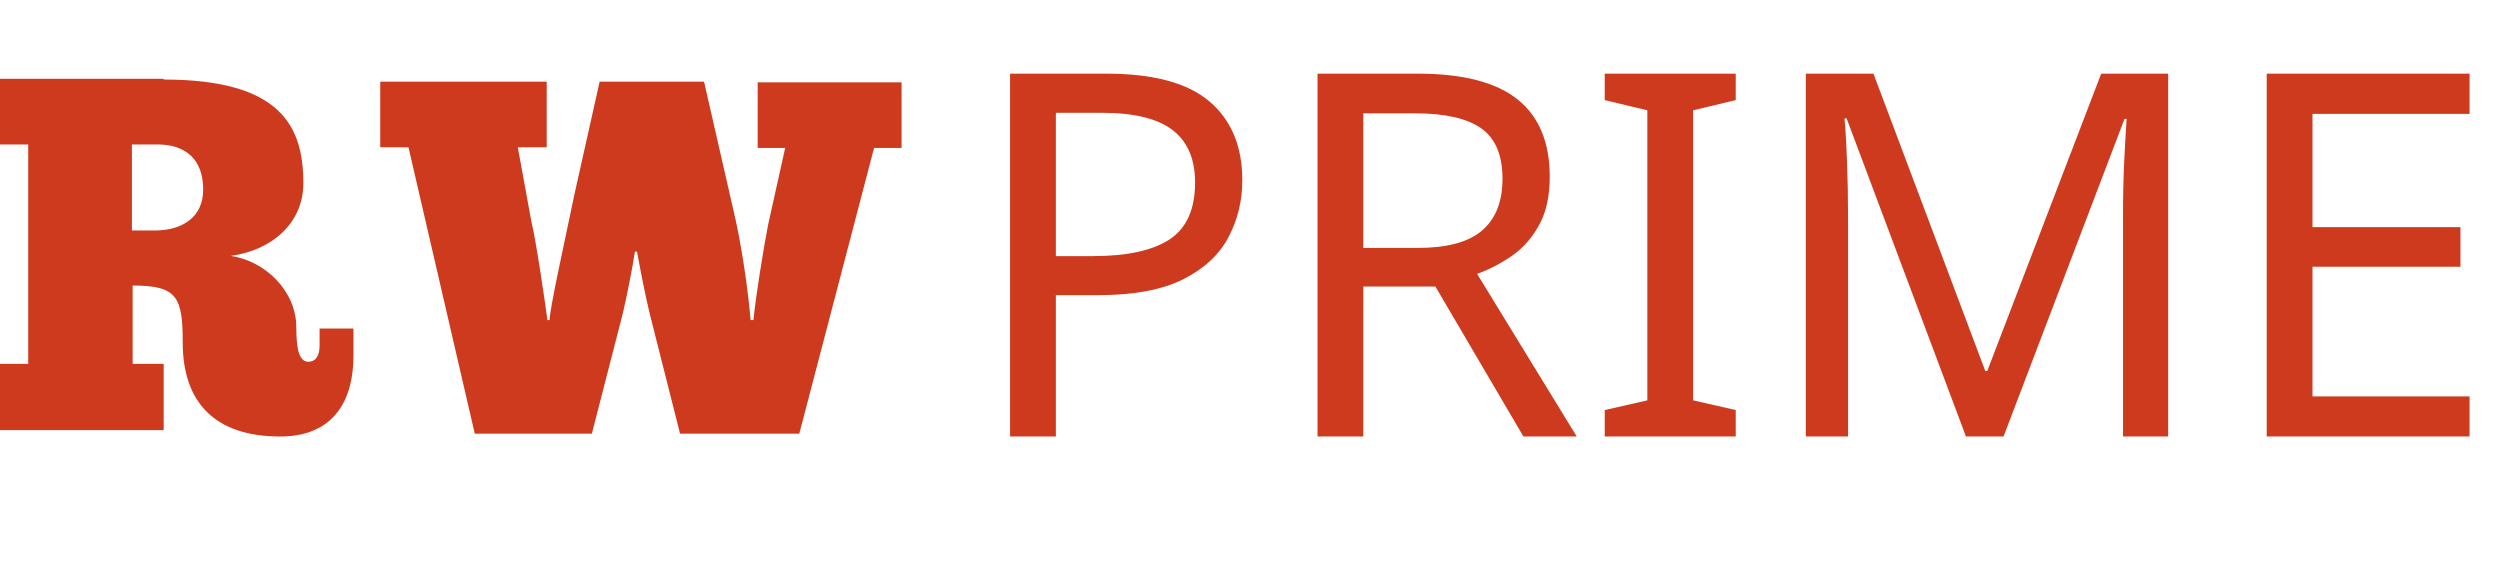
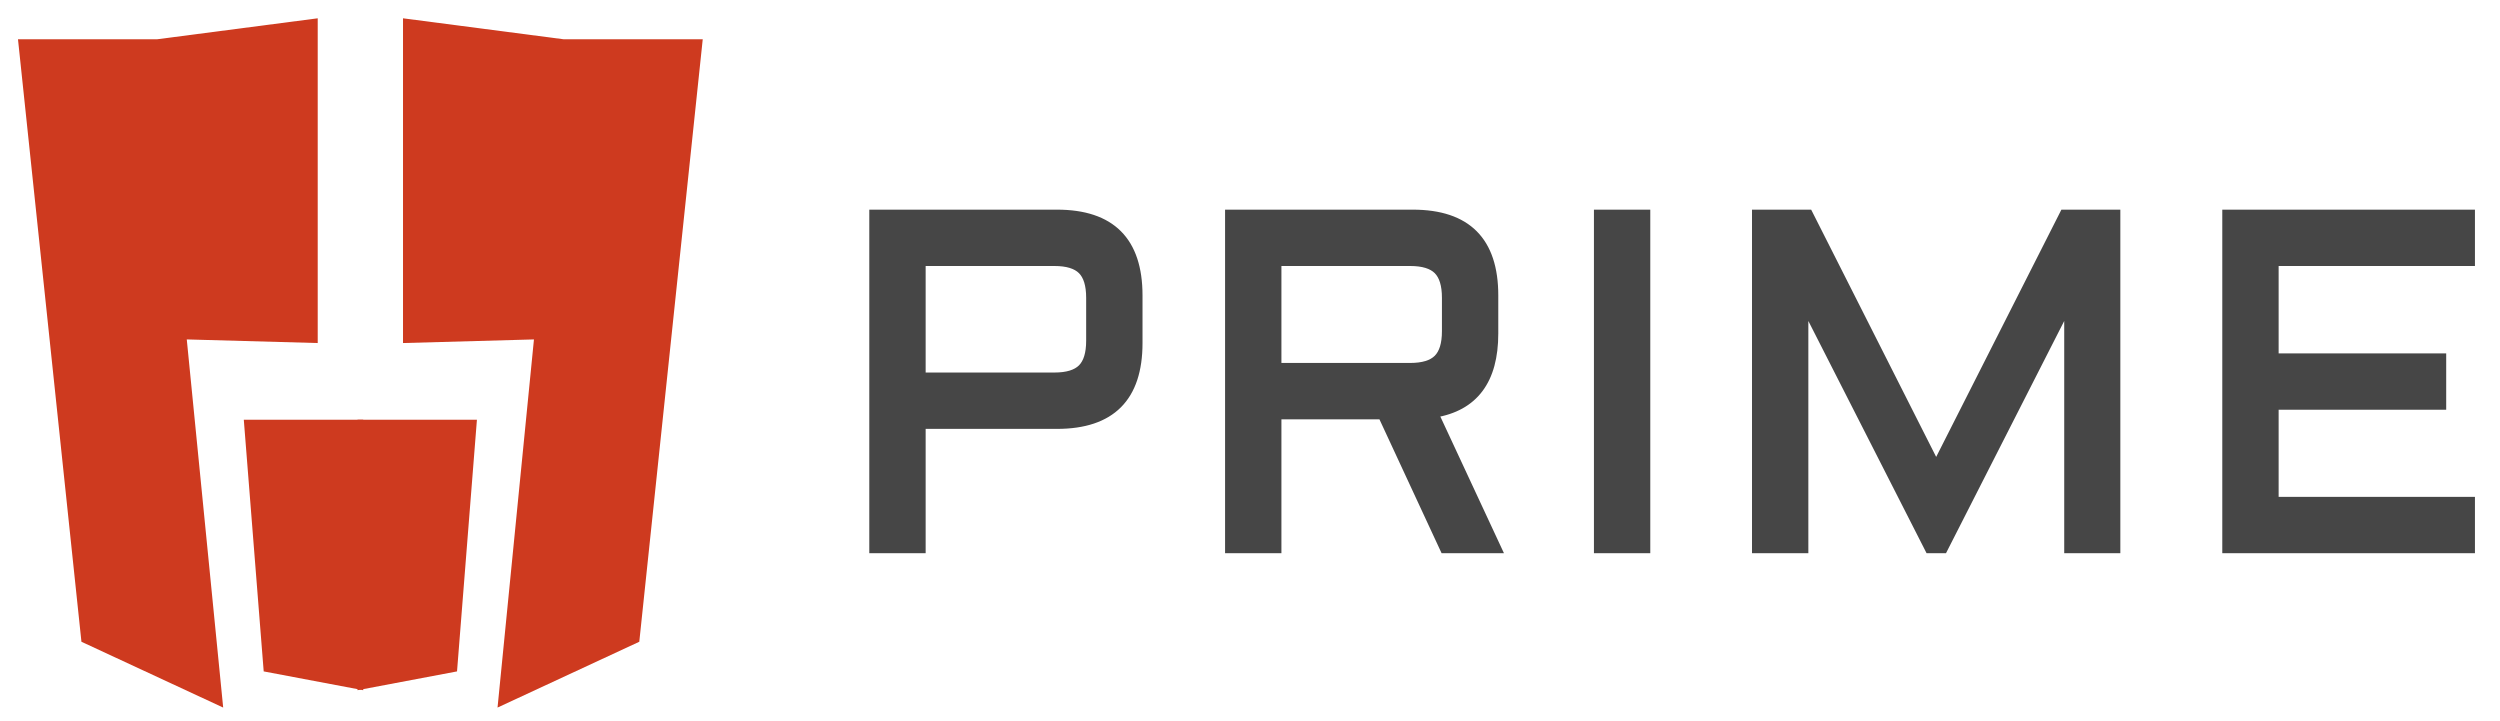
- <svg xmlns="http://www.w3.org/2000/svg" version="1.1" id="Layer_1" x="0px" y="0px" width="295.191px" height="67.86px" viewBox="4.986 23.093 295.191 67.86" enable-background="new 4.986 23.093 295.191 67.86" xml:space="preserve">
-   <g>
-     <path fill="#CE3A1E" d="M24.312,32.484c13.827,0,16.493,5.498,16.493,12.245c0,4.664-3.666,7.913-8.58,8.58   c4.081,0.583,7.747,4.165,7.747,8.413c0,2.582,0.333,4.082,1.416,4.082c0.916,0,1.333-0.75,1.333-1.917v-1.999h3.998v3.249   c0,4.915-2.082,9.497-8.662,9.497c-7.747,0-11.495-4.082-11.495-11.079c0-5.414-0.667-6.747-5.914-6.747v9.246h3.666v7.83H4.986   v-7.83h3.332V40.147H4.986V32.4h19.325V32.484z M20.563,50.309h2.665c3.416,0,5.748-1.666,5.748-4.83c0-3.5-2-5.332-5.415-5.332   h-2.999V50.309z" />
-     <path fill="#CE3A1E" d="M69.874,60.888c0.083-1.666,1.749-9.079,2.916-14.743l2.999-13.411h12.328l3.749,16.409   c0.833,3.832,1.5,8.746,1.749,11.744h0.333c0.25-2.665,1.25-8.829,1.749-11.328l2-8.997h-3.249v-7.746h16.993v7.746h-3.249   l-8.829,33.735H85.284l-3.581-14.161c-0.501-1.998-1.166-5.497-1.5-7.329h-0.251c-0.249,1.749-0.999,5.498-1.415,7.246   l-3.666,14.244H61.045l-7.83-33.818h-3.332v-7.746h19.658v7.746h-3.415l1.583,8.664c0.667,2.832,1.666,9.913,1.917,11.744H69.874z" />
-   </g>
-   <text transform="matrix(1 0 0 1 118.4395 74.6328)" fill="#CE3A1E" font-family="'Lato-Medium'" font-size="60">PRIME</text>
+ <svg xmlns="http://www.w3.org/2000/svg" width="1776" height="512" viewBox="0 0 1776 512" fill="none">
+   <path d="M454.15 455.899L499.225 27.898H400.41L286.296 13V243.699L379.32 241.128L353.452 502.656L454.15 455.899Z" fill="#CE3A1F" />
+   <path d="M253.98 298.163H338.809L324.671 476.967L253.98 490.326V298.163Z" fill="#CE3A1F" />
+   <path d="M57.85 455.899L12.775 27.898H111.59L225.704 13V243.699L132.68 241.128L158.548 502.656L57.85 455.899Z" fill="#CE3A1F" />
+   <path d="M258.02 298.163H173.191L187.329 476.967L258.02 490.326V298.163Z" fill="#CE3A1F" />
+   <path d="M620.547 390V151.934H750.869C789.385 151.934 808.643 171.247 808.643 209.873V243.74C808.643 282.367 789.385 301.68 750.869 301.68H654.58V390H620.547ZM654.58 267.646H749.043C758.118 267.646 764.648 265.654 768.633 261.67C772.617 257.686 774.609 251.156 774.609 242.08V211.533C774.609 202.458 772.617 195.928 768.633 191.943C764.648 187.959 758.118 185.967 749.043 185.967H654.58V267.646ZM1061.38 236.934C1061.38 270.137 1047.22 289.062 1018.88 293.711L1063.71 390H1026.02L981.863 294.873H907.322V390H873.289V151.934H1003.61C1042.13 151.934 1061.38 171.247 1061.38 209.873V236.934ZM907.322 260.84H1001.79C1010.86 260.84 1017.39 258.848 1021.38 254.863C1025.36 250.879 1027.35 244.349 1027.35 235.273V211.533C1027.35 202.458 1025.36 195.928 1021.38 191.943C1017.39 187.959 1010.86 185.967 1001.79 185.967H907.322V260.84ZM1169.36 151.934V390H1135.33V151.934H1169.36ZM1370.47 390L1281.65 215.518V390H1247.62V151.934H1284.81L1375.45 331.23L1466.26 151.934H1503.29V390H1469.42V215.518L1380.6 390H1370.47ZM1581.71 151.934H1755.2V185.967H1615.74V254.033H1734.78V288.066H1615.74V355.967H1755.2V390H1581.71V151.934Z" fill="#464646" />
+   <path d="M620.547 390H617.547V393H620.547V390ZM620.547 151.934V148.934H617.547V151.934H620.547ZM654.58 301.68V298.68H651.58V301.68H654.58ZM654.58 390V393H657.58V390H654.58ZM654.58 267.646H651.58V270.646H654.58V267.646ZM654.58 185.967V182.967H651.58V185.967H654.58ZM623.547 390V151.934H617.547V390H623.547ZM620.547 154.934H750.869V148.934H620.547V154.934ZM750.869 154.934C769.662 154.934 783.207 159.643 792.075 168.537C800.945 177.432 805.643 191.02 805.643 209.873H811.643C811.643 190.1 806.712 174.718 796.324 164.3C785.934 153.881 770.592 148.934 750.869 148.934V154.934ZM805.643 209.873V243.74H811.643V209.873H805.643ZM805.643 243.74C805.643 262.593 800.945 276.181 792.075 285.077C783.207 293.97 769.662 298.68 750.869 298.68V304.68C770.592 304.68 785.934 299.733 796.324 289.313C806.712 278.895 811.643 263.514 811.643 243.74H805.643ZM750.869 298.68H654.58V304.68H750.869V298.68ZM651.58 301.68V390H657.58V301.68H651.58ZM654.58 387H620.547V393H654.58V387ZM654.58 270.646H749.043V264.646H654.58V270.646ZM749.043 270.646C758.448 270.646 765.946 268.599 770.754 263.791L766.511 259.549C763.351 262.71 757.789 264.646 749.043 264.646V270.646ZM770.754 263.791C775.562 258.983 777.609 251.485 777.609 242.08H771.609C771.609 250.826 769.672 256.388 766.511 259.549L770.754 263.791ZM777.609 242.08V211.533H771.609V242.08H777.609ZM777.609 211.533C777.609 202.128 775.562 194.63 770.754 189.822L766.511 194.065C769.672 197.226 771.609 202.787 771.609 211.533H777.609ZM770.754 189.822C765.946 185.014 758.448 182.967 749.043 182.967V188.967C757.789 188.967 763.351 190.904 766.511 194.065L770.754 189.822ZM749.043 182.967H654.58V188.967H749.043V182.967ZM651.58 185.967V267.646H657.58V185.967H651.58ZM1018.88 293.711L1018.4 290.751L1014.5 291.391L1016.17 294.977L1018.88 293.711ZM1063.71 390V393H1068.41L1066.43 388.734L1063.71 390ZM1026.02 390L1023.3 391.263L1024.11 393H1026.02V390ZM981.863 294.873L984.584 293.61L983.778 291.873H981.863V294.873ZM907.322 294.873V291.873H904.322V294.873H907.322ZM907.322 390V393H910.322V390H907.322ZM873.289 390H870.289V393H873.289V390ZM873.289 151.934V148.934H870.289V151.934H873.289ZM907.322 260.84H904.322V263.84H907.322V260.84ZM907.322 185.967V182.967H904.322V185.967H907.322ZM1058.38 236.934C1058.38 253.142 1054.92 265.461 1048.36 274.233C1041.84 282.947 1031.97 288.523 1018.4 290.751L1019.37 296.671C1034.13 294.25 1045.52 288.039 1053.16 277.828C1060.76 267.673 1064.38 253.928 1064.38 236.934H1058.38ZM1016.17 294.977L1060.99 391.266L1066.43 388.734L1021.6 292.445L1016.17 294.977ZM1063.71 387H1026.02V393H1063.71V387ZM1028.74 388.737L984.584 293.61L979.142 296.136L1023.3 391.263L1028.74 388.737ZM981.863 291.873H907.322V297.873H981.863V291.873ZM904.322 294.873V390H910.322V294.873H904.322ZM907.322 387H873.289V393H907.322V387ZM876.289 390V151.934H870.289V390H876.289ZM873.289 154.934H1003.61V148.934H873.289V154.934ZM1003.61 154.934C1022.4 154.934 1035.95 159.643 1044.82 168.537C1053.69 177.432 1058.38 191.02 1058.38 209.873H1064.38C1064.38 190.1 1059.45 174.718 1049.07 164.3C1038.68 153.881 1023.33 148.934 1003.61 148.934V154.934ZM1058.38 209.873V236.934H1064.38V209.873H1058.38ZM907.322 263.84H1001.79V257.84H907.322V263.84ZM1001.79 263.84C1011.19 263.84 1018.69 261.792 1023.5 256.985L1019.25 252.742C1016.09 255.903 1010.53 257.84 1001.79 257.84V263.84ZM1023.5 256.985C1028.3 252.177 1030.35 244.678 1030.35 235.273H1024.35C1024.35 244.02 1022.41 249.581 1019.25 252.742L1023.5 256.985ZM1030.35 235.273V211.533H1024.35V235.273H1030.35ZM1030.35 211.533C1030.35 202.128 1028.3 194.63 1023.5 189.822L1019.25 194.065C1022.41 197.226 1024.35 202.787 1024.35 211.533H1030.35ZM1023.5 189.822C1018.69 185.014 1011.19 182.967 1001.79 182.967V188.967C1010.53 188.967 1016.09 190.904 1019.25 194.065L1023.5 189.822ZM1001.79 182.967H907.322V188.967H1001.79V182.967ZM904.322 185.967V260.84H910.322V185.967H904.322ZM1169.36 151.934H1172.36V148.934H1169.36V151.934ZM1169.36 390V393H1172.36V390H1169.36ZM1135.33 390H1132.33V393H1135.33V390ZM1135.33 151.934V148.934H1132.33V151.934H1135.33ZM1166.36 151.934V390H1172.36V151.934H1166.36ZM1169.36 387H1135.33V393H1169.36V387ZM1138.33 390V151.934H1132.33V390H1138.33ZM1135.33 154.934H1169.36V148.934H1135.33V154.934ZM1370.47 390L1367.8 391.361L1368.63 393H1370.47V390ZM1281.65 215.518L1284.33 214.157L1278.65 215.518H1281.65ZM1281.65 390V393H1284.65V390H1281.65ZM1247.62 390H1244.62V393H1247.62V390ZM1247.62 151.934V148.934H1244.62V151.934H1247.62ZM1284.81 151.934L1287.49 150.58L1286.65 148.934H1284.81V151.934ZM1375.45 331.23L1372.78 332.584L1375.45 337.875L1378.13 332.586L1375.45 331.23ZM1466.26 151.934V148.934H1464.42L1463.59 150.578L1466.26 151.934ZM1503.29 151.934H1506.29V148.934H1503.29V151.934ZM1503.29 390V393H1506.29V390H1503.29ZM1469.42 390H1466.42V393H1469.42V390ZM1469.42 215.518H1472.42L1466.74 214.157L1469.42 215.518ZM1380.6 390V393H1382.44L1383.27 391.361L1380.6 390ZM1373.15 388.639L1284.33 214.157L1278.98 216.879L1367.8 391.361L1373.15 388.639ZM1278.65 215.518V390H1284.65V215.518H1278.65ZM1281.65 387H1247.62V393H1281.65V387ZM1250.62 390V151.934H1244.62V390H1250.62ZM1247.62 154.934H1284.81V148.934H1247.62V154.934ZM1282.13 153.287L1372.78 332.584L1378.13 329.877L1287.49 150.58L1282.13 153.287ZM1378.13 332.586L1468.94 153.289L1463.59 150.578L1372.78 329.875L1378.13 332.586ZM1466.26 154.934H1503.29V148.934H1466.26V154.934ZM1500.29 151.934V390H1506.29V151.934H1500.29ZM1503.29 387H1469.42V393H1503.29V387ZM1472.42 390V215.518H1466.42V390H1472.42ZM1466.74 214.157L1377.93 388.639L1383.27 391.361L1472.09 216.879L1466.74 214.157ZM1380.6 387H1370.47V393H1380.6V387ZM1581.71 151.934V148.934H1578.71V151.934H1581.71ZM1755.2 151.934H1758.2V148.934H1755.2V151.934ZM1755.2 185.967V188.967H1758.2V185.967H1755.2ZM1615.74 185.967V182.967H1612.74V185.967H1615.74ZM1615.74 254.033H1612.74V257.033H1615.74V254.033ZM1734.78 254.033H1737.78V251.033H1734.78V254.033ZM1734.78 288.066V291.066H1737.78V288.066H1734.78ZM1615.74 288.066V285.066H1612.74V288.066H1615.74ZM1615.74 355.967H1612.74V358.967H1615.74V355.967ZM1755.2 355.967H1758.2V352.967H1755.2V355.967ZM1755.2 390V393H1758.2V390H1755.2ZM1581.71 390H1578.71V393H1581.71V390ZM1581.71 154.934H1755.2V148.934H1581.71V154.934ZM1752.2 151.934V185.967H1758.2V151.934H1752.2ZM1755.2 182.967H1615.74V188.967H1755.2V182.967ZM1612.74 185.967V254.033H1618.74V185.967H1612.74ZM1615.74 257.033H1734.78V251.033H1615.74V257.033ZM1731.78 254.033V288.066H1737.78V254.033H1731.78ZM1734.78 285.066H1615.74V291.066H1734.78V285.066ZM1612.74 288.066V355.967H1618.74V288.066H1612.74ZM1615.74 358.967H1755.2V352.967H1615.74V358.967ZM1752.2 355.967V390H1758.2V355.967H1752.2ZM1755.2 387H1581.71V393H1755.2V387ZM1584.71 390V151.934H1578.71V390H1584.71Z" fill="#464646" />
</svg>
